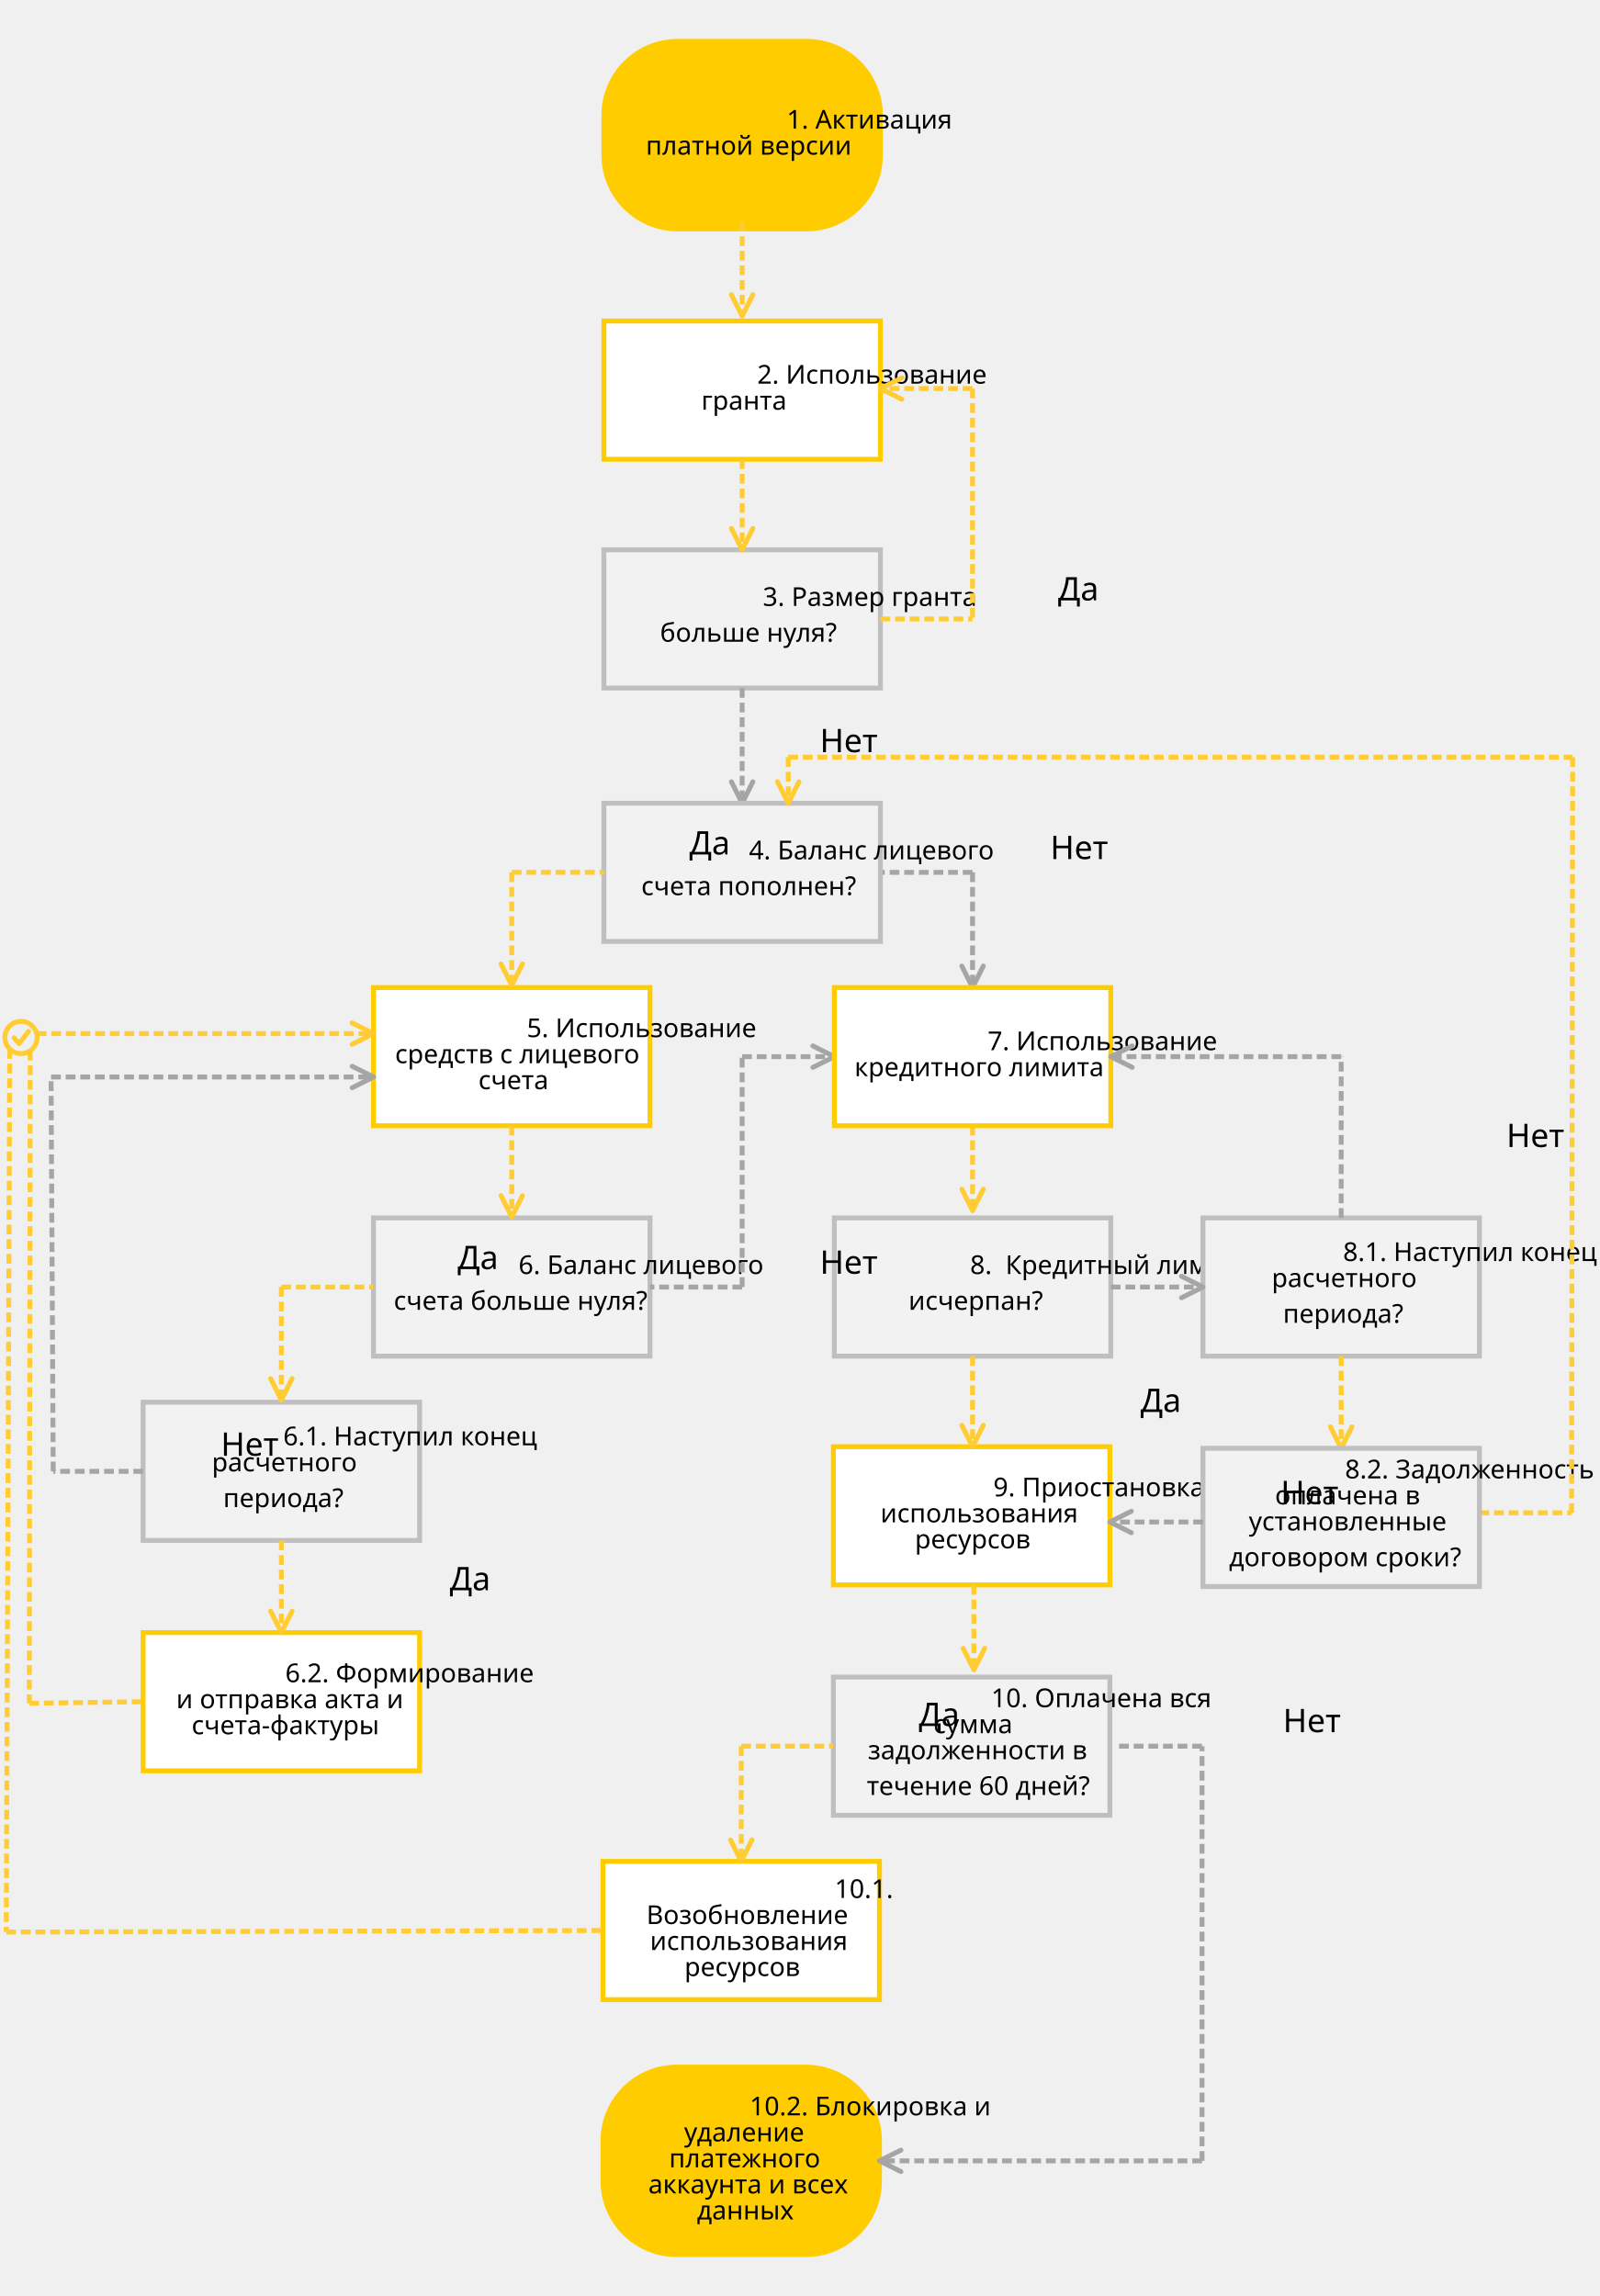
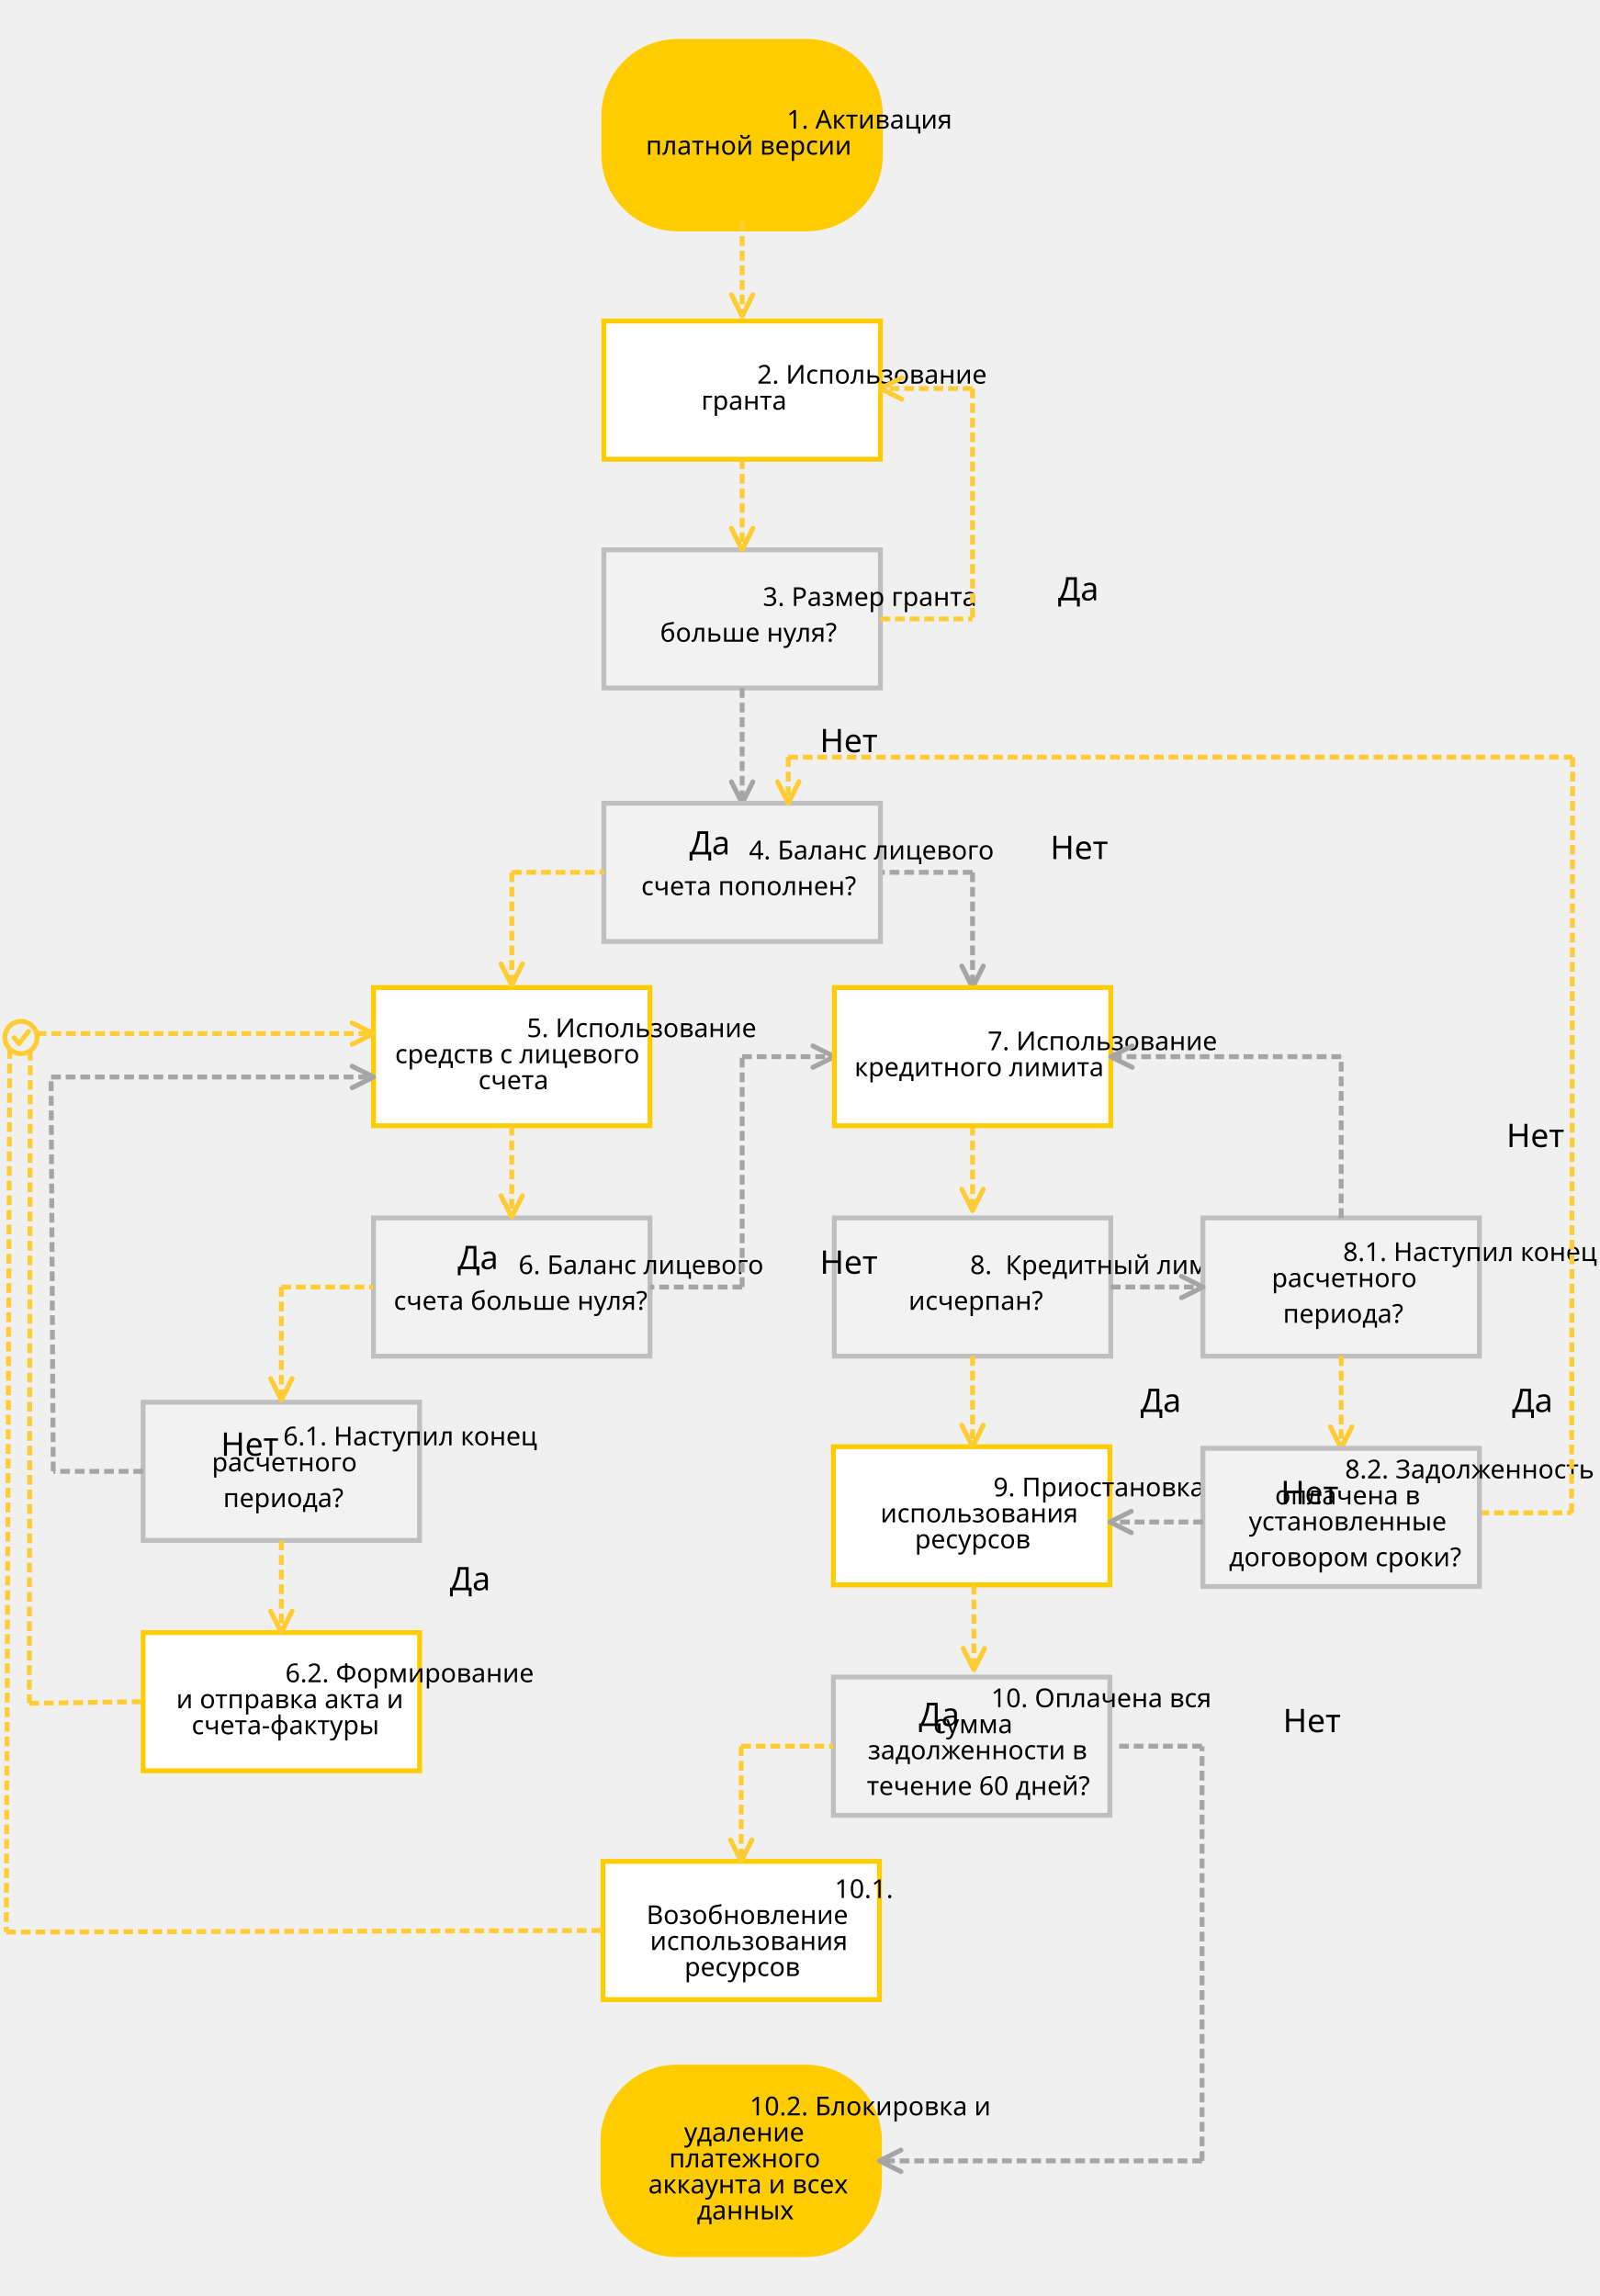
<svg xmlns="http://www.w3.org/2000/svg" xmlns:ns1="http://schemas.microsoft.com/visio/2003/SVGExtensions/" xmlns:xlink="http://www.w3.org/1999/xlink" width="6.833in" height="9.809in" viewBox="0 0 491.992 706.228" xml:space="preserve" color-interpolation-filters="sRGB" class="st19">
  <ns1:documentProperties ns1:langID="1049" ns1:metric="true" ns1:viewMarkup="false">
    <ns1:userDefs>
      <ns1:ud ns1:nameU="msvConvertTheme" />
    </ns1:userDefs>
  </ns1:documentProperties>
  <style type="text/css">
	
		.st1 {fill:#ffffff;marker-end:url(#mrkr13-4);stroke:#ffcc00;stroke-linecap:butt;stroke-width:1.5}
		.st2 {fill:#ffcc00;fill-opacity:1;stroke:#ffcc00;stroke-opacity:1;stroke-width:0.373}
		.st3 {fill:#000000;font-family:Yandex Sans Text Light;font-size:0.667em}
		.st4 {font-size:1em}
		.st5 {fill:#ffcc00;marker-end:url(#mrkr13-4);stroke:#ffcc00;stroke-linecap:butt;stroke-width:1.5}
		.st6 {fill:#f2f2f2;marker-end:url(#mrkr13-16);stroke:#bfbfbf;stroke-linecap:butt;stroke-width:1.5}
		.st7 {fill:#bfbfbf;fill-opacity:1;stroke:#bfbfbf;stroke-opacity:1;stroke-width:0.373}
		.st8 {marker-end:url(#mrkr3-55);stroke:#ffcc33;stroke-dasharray:3,1.5;stroke-linecap:butt;stroke-width:1.5}
		.st9 {fill:#ffcc33;fill-opacity:1;stroke:#ffcc33;stroke-opacity:1;stroke-width:0.455}
		.st10 {marker-end:url(#mrkr3-62);stroke:#a5a5a5;stroke-dasharray:3,1.5;stroke-linecap:butt;stroke-width:1.5}
		.st11 {fill:#a5a5a5;fill-opacity:1;stroke:#a5a5a5;stroke-opacity:1;stroke-width:0.455}
		.st12 {stroke:#ffcc33;stroke-dasharray:3,1.5;stroke-linecap:butt;stroke-width:1.5}
		.st13 {fill:none;marker-end:url(#mrkr13-4);stroke:none;stroke-linecap:butt;stroke-width:1.5}
		.st14 {fill:#000000;font-family:Yandex Sans Text Light;font-size:0.833em}
		.st15 {stroke:#a5a5a5;stroke-dasharray:3,1.5;stroke-linecap:butt;stroke-width:1.5}
		.st16 {fill:none;stroke:#ffcc33;stroke-linecap:butt;stroke-width:1.5}
		.st17 {fill:none}
		.st18 {stroke:#ffcc33;stroke-linecap:round;stroke-linejoin:round;stroke-width:1.5}
		.st19 {fill:none;fill-rule:evenodd;font-size:12px;overflow:visible;stroke-linecap:square;stroke-miterlimit:3}
	
	</style>
  <defs id="Patterns_And_Gradients">
    <linearGradient id="grad0-52" x1="0" y1="0" x2="1" y2="0" gradientTransform="rotate(270 0.5 0.5)">
      <stop offset="0" stop-color="#f2f2f2" stop-opacity="1" />
      <stop offset="1" stop-color="#ffffff" stop-opacity="1" />
    </linearGradient>
  </defs>
  <defs id="Markers">
    <g id="lend13">
      <path d="M 3 1 L 0 0 L 3 -1 L 3 1 " style="stroke:none" />
    </g>
    <marker id="mrkr13-4" class="st2" ns1:arrowType="13" ns1:arrowSize="2" ns1:setback="8.04" refX="-8.04" orient="auto" markerUnits="strokeWidth" overflow="visible">
      <use xlink:href="#lend13" transform="scale(-2.68,-2.68) " />
    </marker>
    <marker id="mrkr13-16" class="st7" ns1:arrowType="13" ns1:arrowSize="2" ns1:setback="8.04" refX="-8.04" orient="auto" markerUnits="strokeWidth" overflow="visible">
      <use xlink:href="#lend13" transform="scale(-2.68,-2.68) " />
    </marker>
    <g id="lend3">
      <path d="M 2 1 L 0 0 L 2 -1 " style="stroke-linecap:round;stroke-linejoin:round;fill:none" />
    </g>
    <marker id="mrkr3-55" class="st9" ns1:arrowType="3" ns1:arrowSize="1" orient="auto" markerUnits="strokeWidth" overflow="visible">
      <use xlink:href="#lend3" transform="scale(-2.2,-2.2) " />
    </marker>
    <marker id="mrkr3-62" class="st11" ns1:arrowType="3" ns1:arrowSize="1" orient="auto" markerUnits="strokeWidth" overflow="visible">
      <use xlink:href="#lend3" transform="scale(-2.2,-2.2) " />
    </marker>
  </defs>
  <g ns1:mID="0" ns1:index="1" ns1:groupContext="foregroundPage">
    <ns1:pageProperties ns1:drawingScale="0.0393701" ns1:pageScale="0.0393701" ns1:drawingUnits="24" ns1:shadowOffsetX="8.50394" ns1:shadowOffsetY="-8.50394" />
    <g id="shape5-1" ns1:mID="5" ns1:groupContext="shape" transform="translate(114.886,-359.956)">
      <ns1:textBlock ns1:margins="rect(4,4,4,4)" ns1:tabSpace="42.5197" />
      <ns1:textRect cx="42.52" cy="684.969" width="85.04" height="42.52" />
      <rect x="0" y="663.709" width="85.039" height="42.52" class="st1" />
      <text x="9.69" y="678.97" class="st3" ns1:langID="1049">
        <ns1:paragraph ns1:spLine="-1" ns1:horizAlign="1" />
        <ns1:tabList />5. Использование <tspan x="6.62" dy="1em" class="st4">средств с лицевого </tspan>
        <tspan x="32.26" dy="1em" class="st4">счета </tspan>
      </text>
    </g>
    <g id="shape129-8" ns1:mID="129" ns1:groupContext="shape" transform="translate(185.752,-635.846)">
      <ns1:textBlock ns1:margins="rect(4,4,4,4)" ns1:tabSpace="42.5197" />
      <ns1:textRect cx="42.52" cy="677.393" width="85.04" height="57.67" />
      <rect x="0" y="648.558" width="85.039" height="57.67" rx="22.677" ry="22.677" class="st5" />
      <text x="18.76" y="675.39" class="st3" ns1:langID="1049">
        <ns1:paragraph ns1:spLine="-1" ns1:horizAlign="1" />
        <ns1:tabList />1. Активация <tspan x="12.9" dy="1em" class="st4">платной версии</tspan>
      </text>
    </g>
    <g id="shape168-13" ns1:mID="168" ns1:groupContext="shape" transform="translate(114.886,-289.09)">
      <ns1:textBlock ns1:margins="rect(4,4,4,4)" ns1:tabSpace="42.5197" />
      <ns1:textRect cx="42.52" cy="684.969" width="85.04" height="42.52" />
      <rect x="0" y="663.709" width="85.039" height="42.52" class="st6" />
      <text x="7.14" y="680.97" class="st3" ns1:langID="1049">
        <ns1:paragraph ns1:spLine="-1" ns1:horizAlign="1" />
        <ns1:tabList />6. Баланс лицевого <tspan x="6.22" dy="1.375em" class="st4">счета больше нуля</tspan>?</text>
    </g>
    <g id="shape178-19" ns1:mID="178" ns1:groupContext="shape" transform="translate(256.335,-218.713)">
      <ns1:textBlock ns1:margins="rect(4,4,4,4)" ns1:tabSpace="42.5197" />
      <ns1:textRect cx="42.52" cy="684.969" width="85.04" height="42.52" />
      <rect x="0" y="663.709" width="85.039" height="42.52" class="st1" />
      <text x="11.73" y="678.97" class="st3" ns1:langID="1049">
        <ns1:paragraph ns1:spLine="-1" ns1:horizAlign="1" />
        <ns1:tabList />9. Приостановка <tspan x="14.46" dy="1em" class="st4">использования </tspan>
        <tspan x="25.05" dy="1em" class="st4">ресурсов</tspan>
      </text>
    </g>
    <g id="shape179-25" ns1:mID="179" ns1:groupContext="shape" transform="translate(256.335,-147.847)">
      <ns1:textBlock ns1:margins="rect(4,4,4,4)" ns1:tabSpace="42.5197" />
      <ns1:textRect cx="42.52" cy="684.969" width="85.04" height="42.52" />
      <rect x="0" y="663.709" width="85.039" height="42.52" class="st6" />
      <text x="11.07" y="672.97" class="st3" ns1:langID="1049">
        <ns1:paragraph ns1:spLine="-1" ns1:horizAlign="1" />
        <ns1:tabList />10.<tspan class="st4" ns1:langID="1033"> </tspan>Оплачена вся <tspan x="30.76" dy="1em" class="st4">сумма </tspan>
        <tspan x="10.63" dy="1em" class="st4">задолженности в </tspan>
        <tspan x="10.27" dy="1.375em" class="st4">течение </tspan>60 дней?</text>
    </g>
    <g id="shape184-33" ns1:mID="184" ns1:groupContext="shape" transform="translate(185.469,-91.1538)">
      <ns1:textBlock ns1:margins="rect(4,4,4,4)" ns1:tabSpace="42.5197" />
      <ns1:textRect cx="42.52" cy="684.969" width="85.04" height="42.52" />
      <rect x="0" y="663.709" width="85.039" height="42.52" class="st1" />
      <text x="33.79" y="674.97" class="st3" ns1:langID="1049">
        <ns1:paragraph ns1:spLine="-1" ns1:horizAlign="1" />
        <ns1:tabList />10.1. <tspan x="13.36" dy="1em" class="st4">Возобновление </tspan>
        <tspan x="14.46" dy="1em" class="st4">использования </tspan>
        <tspan x="25.05" dy="1em" class="st4">ресурсов</tspan>
      </text>
    </g>
    <g id="shape186-40" ns1:mID="186" ns1:groupContext="shape" transform="translate(185.469,-12.7124)">
      <ns1:textBlock ns1:margins="rect(4,4,4,4)" ns1:tabSpace="42.5197" />
      <ns1:textRect cx="42.52" cy="677.393" width="85.04" height="57.67" />
      <rect x="0" y="648.558" width="85.039" height="57.67" rx="22.677" ry="22.677" class="st5" />
      <text x="7.64" y="663.39" class="st3" ns1:langID="1049">
        <ns1:paragraph ns1:spLine="-1" ns1:horizAlign="1" />
        <ns1:tabList />10.2. Блокировка и <tspan x="24.94" dy="1em" class="st4">удаление </tspan>
        <tspan x="20.32" dy="1em" class="st4">платежного </tspan>
        <tspan x="13.92" dy="1em" class="st4">аккаунта и всех </tspan>
        <tspan x="28.89" dy="1em" class="st4">данных</tspan>
      </text>
    </g>
    <g id="shape199-48" ns1:mID="199" ns1:groupContext="shape" transform="translate(934.217,537.122) rotate(90)">
      <path d="M0 706.23 L35.43 706.23" class="st8" />
    </g>
    <g id="shape212-56" ns1:mID="212" ns1:groupContext="shape" transform="translate(369.72,1370.91) rotate(180)">
      <path d="M0 706.23 L99.21 706.23" class="st10" />
    </g>
    <g id="shape259-63" ns1:mID="259" ns1:groupContext="shape" transform="translate(1005.37,346.272) rotate(90)">
      <path d="M0 706.23 L26.11 706.23" class="st8" />
    </g>
    <g id="shape262-69" ns1:mID="262" ns1:groupContext="shape" transform="translate(86.5394,-310.35)">
      <path d="M0 706.23 L28.35 706.23" class="st12" />
    </g>
    <g id="shape337-73" ns1:mID="337" ns1:groupContext="shape" transform="translate(44.0197,-161.531)">
      <ns1:textBlock ns1:margins="rect(4,4,4,4)" ns1:tabSpace="42.5197" />
      <ns1:textRect cx="42.52" cy="684.969" width="85.04" height="42.52" />
      <rect x="0" y="663.709" width="85.039" height="42.52" class="st1" />
      <text x="6.27" y="678.97" class="st3" ns1:langID="1049">
        <ns1:paragraph ns1:spLine="-1" ns1:horizAlign="1" />
        <ns1:tabList />6.<tspan class="st4" ns1:langID="1033">2</tspan>. Формирование <tspan x="10.18" dy="1em" class="st4">и отправка акта и </tspan>
        <tspan x="14.91" dy="1em" class="st4">счета</tspan>-фактуры</text>
    </g>
    <g id="shape342-80" ns1:mID="342" ns1:groupContext="shape" transform="translate(301.972,-137.437)">
      <ns1:textBlock ns1:margins="rect(4,4,4,4)" ns1:tabSpace="42.5197" />
      <ns1:textRect cx="54.567" cy="667.252" width="109.14" height="77.953" />
      <rect x="0" y="628.276" width="109.134" height="77.953" class="st13" />
      <text x="45.87" y="670.25" class="st14" ns1:langID="1049">
        <ns1:paragraph ns1:horizAlign="1" />
        <ns1:tabList />Нет</text>
    </g>
    <g id="shape350-84" ns1:mID="350" ns1:groupContext="shape" transform="translate(256.618,-289.09)">
      <ns1:textBlock ns1:margins="rect(4,4,4,4)" ns1:tabSpace="42.5197" />
      <ns1:textRect cx="42.52" cy="684.969" width="85.04" height="42.52" />
      <rect x="0" y="663.709" width="85.039" height="42.52" class="st6" />
      <text x="4.3" y="680.97" class="st3" ns1:langID="1049">
        <ns1:paragraph ns1:spLine="-1" ns1:horizAlign="1" />
        <ns1:tabList />8.  Кредитный лимит <tspan x="22.82" dy="1.375em" class="st4">исчерпан</tspan>?</text>
    </g>
    <g id="shape355-89" ns1:mID="355" ns1:groupContext="shape" transform="translate(44.0197,-232.397)">
      <ns1:textBlock ns1:margins="rect(4,4,4,4)" ns1:tabSpace="42.5197" />
      <ns1:textRect cx="42.52" cy="684.969" width="85.04" height="42.52" />
      <rect x="0" y="663.709" width="85.039" height="42.52" class="st6" />
      <text x="5.63" y="676.97" class="st3" ns1:langID="1049">
        <ns1:paragraph ns1:spLine="-1" ns1:horizAlign="1" />
        <ns1:tabList />6.1. Наступил конец <tspan x="21.14" dy="1em" class="st4">расчетного </tspan>
        <tspan x="24.62" dy="1.375em" class="st4">периода</tspan>?</text>
    </g>
    <g id="shape357-95" ns1:mID="357" ns1:groupContext="shape" transform="translate(863.634,346.272) rotate(90)">
      <path d="M0 706.23 L28.1 706.23" class="st8" />
    </g>
    <g id="shape367-101" ns1:mID="367" ns1:groupContext="shape" transform="translate(263.705,-435.358)">
      <ns1:textBlock ns1:margins="rect(4,4,4,4)" ns1:tabSpace="42.5197" />
      <ns1:textRect cx="21.26" cy="696.591" width="42.52" height="19.276" />
      <rect x="0" y="686.953" width="42.52" height="19.276" class="st13" />
      <text x="12.56" y="699.59" class="st14" ns1:langID="1049">
        <ns1:paragraph ns1:horizAlign="1" />
        <ns1:tabList />Нет</text>
    </g>
    <g id="shape370-105" ns1:mID="370" ns1:groupContext="shape" transform="translate(44.0197,1158.8) rotate(180)">
      <path d="M0 706.23 L27.65 706.23" class="st15" />
    </g>
    <g id="shape378-109" ns1:mID="378" ns1:groupContext="shape" transform="translate(1005.37,268.319) rotate(90)">
      <path d="M0 706.23 L35.43 706.23" class="st10" />
    </g>
    <g id="shape382-115" ns1:mID="382" ns1:groupContext="shape" transform="translate(-689.852,456.407) rotate(-90.3112)">
      <path d="M0 706.23 L121.3 706.23" class="st15" />
    </g>
    <g id="shape384-119" ns1:mID="384" ns1:groupContext="shape" transform="translate(189.295,-274.917)">
      <ns1:textBlock ns1:margins="rect(4,4,4,4)" ns1:tabSpace="42.5197" />
      <ns1:textRect cx="24.803" cy="663.709" width="49.61" height="85.039" />
      <rect x="0" y="621.189" width="49.606" height="85.039" class="st13" />
      <text x="16.11" y="666.71" class="st14" ns1:langID="1049">
        <ns1:paragraph ns1:horizAlign="1" />
        <ns1:tabList />Нет</text>
    </g>
    <g id="shape390-123" ns1:mID="390" ns1:groupContext="shape" transform="translate(709.226,325.484) rotate(90.2275)">
      <path d="M0 706.23 L271.63 706.23" class="st12" />
    </g>
    <g id="shape393-127" ns1:mID="393" ns1:groupContext="shape" transform="translate(12.8386,-225.311)">
      <ns1:textBlock ns1:margins="rect(4,4,4,4)" ns1:tabSpace="42.5197" />
      <ns1:textRect cx="17.008" cy="670.087" width="34.02" height="72.284" />
      <rect x="0" y="633.945" width="34.016" height="72.284" class="st13" />
      <text x="8.31" y="673.09" class="st14" ns1:langID="1049">
        <ns1:paragraph ns1:horizAlign="1" />
        <ns1:tabList />Нет</text>
    </g>
    <g id="shape396-131" ns1:mID="396" ns1:groupContext="shape" transform="translate(24.1772,-172.303)">
      <ns1:textBlock ns1:margins="rect(4,4,4,4)" ns1:tabSpace="42.5197" />
      <ns1:textRect cx="73.701" cy="658.465" width="147.41" height="95.528" />
      <rect x="0" y="610.701" width="147.402" height="95.528" class="st13" />
      <text x="67.4" y="661.46" class="st14" ns1:langID="1049">
        <ns1:paragraph ns1:horizAlign="1" />
        <ns1:tabList />Да</text>
    </g>
    <g id="shape401-135" ns1:mID="401" ns1:groupContext="shape" transform="translate(11.2746,-388.303)">
      <path d="M0 706.23 L103.61 706.23" class="st8" />
    </g>
    <g id="shape406-141" ns1:mID="406" ns1:groupContext="shape" transform="translate(792.768,473.831) rotate(90)">
      <path d="M0 706.23 L28.35 706.23" class="st8" />
    </g>
    <g id="shape407-147" ns1:mID="407" ns1:groupContext="shape" transform="translate(228.272,-381.216)">
      <path d="M0 706.23 L28.35 706.23" class="st10" />
    </g>
    <g id="shape409-153" ns1:mID="409" ns1:groupContext="shape" transform="translate(228.272,1102.11) rotate(180)">
      <path d="M0 706.23 L28.35 706.23" class="st15" />
    </g>
    <g id="shape410-157" ns1:mID="410" ns1:groupContext="shape" transform="translate(0.0446859,-111.922) rotate(-0.152565)">
      <path d="M0 706.23 L183.54 706.23" class="st12" />
    </g>
    <g id="shape411-161" ns1:mID="411" ns1:groupContext="shape" transform="translate(15.7072,-374.958)">
      <path d="M0 706.23 L99.21 706.23" class="st10" />
    </g>
    <g id="shape415-167" ns1:mID="415" ns1:groupContext="shape" transform="translate(792.768,395.878) rotate(90)">
      <path d="M0 706.23 L34.76 706.23" class="st8" />
    </g>
    <g id="shape421-173" ns1:mID="421" ns1:groupContext="shape" transform="translate(715.526,324.201) rotate(90.0819)">
      <path d="M0 706.23 L200.73 706.23" class="st12" />
    </g>
    <g id="shape431-177" ns1:mID="431" ns1:groupContext="shape" transform="translate(61.878,-274.917)">
      <ns1:textBlock ns1:margins="rect(4,4,4,4)" ns1:tabSpace="42.5197" />
      <ns1:textRect cx="38.409" cy="662.291" width="76.82" height="87.874" />
      <rect x="0" y="618.354" width="76.819" height="87.874" class="st13" />
      <text x="32.1" y="665.29" class="st14" ns1:langID="1049">
        <ns1:paragraph ns1:horizAlign="1" />
        <ns1:tabList />Да</text>
    </g>
    <g id="shape432-181" ns1:mID="432" ns1:groupContext="shape" transform="translate(1005.79,487.516) rotate(90)">
      <path d="M0 706.23 L26.11 706.23" class="st8" />
    </g>
    <g id="shape434-187" ns1:mID="434" ns1:groupContext="shape" transform="translate(369.72,1243.35) rotate(180)">
      <path d="M0 706.23 L25.7 706.23" class="st15" />
    </g>
    <g id="shape435-191" ns1:mID="435" ns1:groupContext="shape" transform="translate(934.5,68.1449) rotate(90)">
      <path d="M0 706.23 L29.08 706.23" class="st8" />
    </g>
    <g id="shape436-197" ns1:mID="436" ns1:groupContext="shape" transform="translate(185.752,-564.98)">
      <ns1:textBlock ns1:margins="rect(4,4,4,4)" ns1:tabSpace="42.5197" />
      <ns1:textRect cx="42.52" cy="684.969" width="85.04" height="42.52" />
      <rect x="0" y="663.709" width="85.039" height="42.52" class="st1" />
      <text x="9.69" y="682.97" class="st3" ns1:langID="1049">
        <ns1:paragraph ns1:spLine="-1" ns1:horizAlign="1" />
        <ns1:tabList />2. Использование <tspan x="29.95" dy="1em" class="st4">гранта</tspan>
      </text>
    </g>
    <g id="shape437-202" ns1:mID="437" ns1:groupContext="shape" transform="translate(185.752,-494.602)">
      <ns1:textBlock ns1:margins="rect(4,4,4,4)" ns1:tabSpace="42.5197" />
      <ns1:textRect cx="42.52" cy="684.969" width="85.04" height="42.52" />
      <rect x="0" y="663.709" width="85.039" height="42.52" class="st6" />
      <text x="11.42" y="680.97" class="st3" ns1:langID="1049">
        <ns1:paragraph ns1:spLine="-1" ns1:horizAlign="1" />
        <ns1:tabList />3. Размер гранта <tspan x="17.26" dy="1.375em" class="st4">больше нуля</tspan>?</text>
    </g>
    <g id="shape438-207" ns1:mID="438" ns1:groupContext="shape" transform="translate(270.791,-515.862)">
      <path d="M0 706.23 L28.35 706.23" class="st12" />
    </g>
    <g id="shape439-211" ns1:mID="439" ns1:groupContext="shape" transform="translate(299.138,825.729) rotate(180)">
      <path d="M0 706.23 L28.35 706.23" class="st8" />
    </g>
    <g id="shape440-217" ns1:mID="440" ns1:groupContext="shape" transform="translate(1005.37,119.5) rotate(90)">
      <path d="M0 706.23 L70.87 706.23" class="st12" />
    </g>
    <g id="shape443-221" ns1:mID="443" ns1:groupContext="shape" transform="translate(934.5,141.249) rotate(90)">
      <path d="M0 706.23 L27.86 706.23" class="st8" />
    </g>
    <g id="shape444-227" ns1:mID="444" ns1:groupContext="shape" transform="translate(270.791,-483.466)">
      <ns1:textBlock ns1:margins="rect(4,4,4,4)" ns1:tabSpace="42.5197" />
      <ns1:textRect cx="14.173" cy="665.126" width="28.35" height="82.205" />
      <rect x="0" y="624.024" width="28.346" height="82.205" class="st13" />
      <text x="7.87" y="668.13" class="st14" ns1:langID="1049">
        <ns1:paragraph ns1:horizAlign="1" />
        <ns1:tabList />Да</text>
    </g>
    <g id="shape445-231" ns1:mID="445" ns1:groupContext="shape" transform="translate(934.5,211.626) rotate(90)">
      <path d="M0 706.23 L35.43 706.23" class="st10" />
    </g>
    <g id="shape446-237" ns1:mID="446" ns1:groupContext="shape" transform="translate(185.752,-416.649)">
      <ns1:textBlock ns1:margins="rect(4,4,4,4)" ns1:tabSpace="42.5197" />
      <ns1:textRect cx="42.52" cy="684.969" width="85.04" height="42.52" />
      <rect x="0" y="663.709" width="85.039" height="42.52" class="st6" />
      <text x="7.14" y="680.97" class="st3" ns1:langID="1049">
        <ns1:paragraph ns1:spLine="-1" ns1:horizAlign="1" />
        <ns1:tabList />4. Баланс лицевого <tspan x="11.48" dy="1.375em" class="st4">счета пополнен</tspan>?</text>
    </g>
    <g id="shape447-242" ns1:mID="447" ns1:groupContext="shape" transform="translate(256.618,-359.956)">
      <ns1:textBlock ns1:margins="rect(4,4,4,4)" ns1:tabSpace="42.5197" />
      <ns1:textRect cx="42.52" cy="684.969" width="85.04" height="42.52" />
      <rect x="0" y="663.709" width="85.039" height="42.52" class="st1" />
      <text x="9.69" y="682.97" class="st3" ns1:langID="1049">
        <ns1:paragraph ns1:spLine="-1" ns1:horizAlign="1" />
        <ns1:tabList />7. Использование <tspan x="6.19" dy="1em" class="st4">кредитного лимита</tspan>
      </text>
    </g>
    <g id="shape448-247" ns1:mID="448" ns1:groupContext="shape" transform="translate(299.138,974.548) rotate(180)">
      <path d="M0 706.23 L27.65 706.23" class="st15" />
    </g>
    <g id="shape449-251" ns1:mID="449" ns1:groupContext="shape" transform="translate(157.406,-437.909)">
      <path d="M0 706.23 L28.35 706.23" class="st12" />
    </g>
    <g id="shape450-255" ns1:mID="450" ns1:groupContext="shape" transform="translate(157.406,-405.311)">
      <ns1:textBlock ns1:margins="rect(4,4,4,4)" ns1:tabSpace="42.5197" />
      <ns1:textRect cx="14.173" cy="665.126" width="28.35" height="82.205" />
      <rect x="0" y="624.024" width="28.346" height="82.205" class="st13" />
      <text x="7.87" y="668.13" class="st14" ns1:langID="1049">
        <ns1:paragraph ns1:horizAlign="1" />
        <ns1:tabList />Да</text>
    </g>
    <g id="shape451-259" ns1:mID="451" ns1:groupContext="shape" transform="translate(863.634,268.319) rotate(90)">
      <path d="M0 706.23 L34.76 706.23" class="st8" />
    </g>
    <g id="shape452-265" ns1:mID="452" ns1:groupContext="shape" transform="translate(-0.846623,-182.234) rotate(-0.799833)">
      <path d="M0 706.23 L35.01 706.23" class="st12" />
    </g>
    <g id="shape453-269" ns1:mID="453" ns1:groupContext="shape" transform="translate(-477.957,395.878) rotate(-90)">
      <path d="M0 706.23 L70.87 706.23" class="st15" />
    </g>
    <g id="shape454-273" ns1:mID="454" ns1:groupContext="shape" transform="translate(1005.37,417.138) rotate(90)">
      <path d="M0 706.23 L27.86 706.23" class="st8" />
    </g>
    <g id="shape455-279" ns1:mID="455" ns1:groupContext="shape" transform="translate(271.925,-225.311)">
      <ns1:textBlock ns1:margins="rect(4,4,4,4)" ns1:tabSpace="42.5197" />
      <ns1:textRect cx="38.409" cy="656.622" width="76.82" height="99.213" />
      <rect x="0" y="607.016" width="76.819" height="99.213" class="st13" />
      <text x="32.1" y="659.62" class="st14" ns1:langID="1049">
        <ns1:paragraph ns1:horizAlign="1" />
        <ns1:tabList />Да</text>
    </g>
    <g id="shape456-283" ns1:mID="456" ns1:groupContext="shape" transform="translate(203.752,-135.091)">
      <ns1:textBlock ns1:margins="rect(4,4,4,4)" ns1:tabSpace="42.5197" />
      <ns1:textRect cx="38.409" cy="663" width="76.82" height="86.457" />
      <rect x="0" y="619.772" width="76.819" height="86.457" class="st13" />
      <text x="32.1" y="666" class="st14" ns1:langID="1049">
        <ns1:paragraph ns1:horizAlign="1" />
        <ns1:tabList />Да</text>
    </g>
    <g id="shape457-287" ns1:mID="457" ns1:groupContext="shape" transform="translate(-336.508,664.681) rotate(-90)">
      <path d="M0 706.23 L127.56 706.23" class="st15" />
    </g>
    <g id="group458-291" transform="translate(1.5,-382.145)" ns1:mID="458" ns1:groupContext="group">
      <g id="shape459-292" ns1:mID="459" ns1:groupContext="shape">
        <ellipse cx="4.961" cy="701.268" rx="4.961" ry="4.961" class="st16" />
      </g>
      <g id="shape460-294" ns1:mID="460" ns1:groupContext="shape" transform="translate(2.83465,-3.08774)">
        <path d="M4.45 702.48 L1.52 706.23 L0 704.41 L4.45 702.48 Z" class="st17" />
        <path d="M4.45 702.48 L1.52 706.23 L0 704.41" class="st18" />
      </g>
    </g>
    <g id="shape461-297" ns1:mID="461" ns1:groupContext="shape" transform="translate(192.13,-468.24)">
      <ns1:textBlock ns1:margins="rect(4,4,4,4)" ns1:tabSpace="42.5197" />
      <ns1:textRect cx="21.968" cy="696.591" width="43.94" height="19.276" />
      <rect x="0" y="686.953" width="43.937" height="19.276" class="st13" />
      <text x="13.27" y="699.59" class="st14" ns1:langID="1049">
        <ns1:paragraph ns1:horizAlign="1" />
        <ns1:tabList />Нет</text>
    </g>
    <g id="shape465-301" ns1:mID="465" ns1:groupContext="shape" transform="translate(331.028,-274.917)">
      <ns1:textBlock ns1:margins="rect(4,4,4,4)" ns1:tabSpace="42.5197" />
      <ns1:textRect cx="24.803" cy="663.709" width="49.61" height="85.039" />
      <rect x="0" y="621.189" width="49.606" height="85.039" class="st13" />
      <text x="16.11" y="666.71" class="st14" ns1:langID="1049">
        <ns1:paragraph ns1:horizAlign="1" />
        <ns1:tabList />Нет</text>
    </g>
    <g id="shape466-305" ns1:mID="466" ns1:groupContext="shape" transform="translate(227.988,-169.107)">
      <path d="M0 706.23 L28.35 706.23" class="st12" />
    </g>
    <g id="shape467-309" ns1:mID="467" ns1:groupContext="shape" transform="translate(370.004,-289.09)">
      <ns1:textBlock ns1:margins="rect(4,4,4,4)" ns1:tabSpace="42.5197" />
      <ns1:textRect cx="42.52" cy="684.969" width="85.04" height="42.52" />
      <rect x="0" y="663.709" width="85.039" height="42.52" class="st6" />
      <text x="5.63" y="676.97" class="st3" ns1:langID="1049">
        <ns1:paragraph ns1:spLine="-1" ns1:horizAlign="1" />
        <ns1:tabList />8.1. Наступил конец <tspan x="21.14" dy="1em" class="st4">расчетного </tspan>
        <tspan x="24.62" dy="1.375em" class="st4">периода</tspan>?</text>
    </g>
    <g id="shape468-315" ns1:mID="468" ns1:groupContext="shape" transform="translate(341.657,-310.35)">
      <path d="M0 706.23 L28.35 706.23" class="st10" />
    </g>
    <g id="shape469-321" ns1:mID="469" ns1:groupContext="shape" transform="translate(-293.705,374.618) rotate(-90)">
      <path d="M0 706.23 L49.61 706.23" class="st15" />
    </g>
    <g id="shape470-325" ns1:mID="470" ns1:groupContext="shape" transform="translate(412.524,1031.24) rotate(180)">
      <path d="M0 706.23 L70.87 706.23" class="st10" />
    </g>
    <g id="shape471-331" ns1:mID="471" ns1:groupContext="shape" transform="translate(398.35,-310.35)">
      <ns1:textBlock ns1:margins="rect(4,4,4,4)" ns1:tabSpace="42.5197" />
      <ns1:textRect cx="26.929" cy="660.165" width="53.86" height="92.126" />
      <rect x="0" y="614.102" width="53.858" height="92.126" class="st13" />
      <text x="18.23" y="663.17" class="st14" ns1:langID="1049">
        <ns1:paragraph ns1:horizAlign="1" />
        <ns1:tabList />Нет</text>
    </g>
    <g id="shape476-335" ns1:mID="476" ns1:groupContext="shape" transform="translate(1118.75,417.138) rotate(90)">
      <path d="M0 706.23 L28.35 706.23" class="st8" />
    </g>
    <g id="shape477-341" ns1:mID="477" ns1:groupContext="shape" transform="translate(455.043,-242.319)">
      <ns1:textBlock ns1:margins="rect(4,4,4,4)" ns1:tabSpace="42.5197" />
      <ns1:textRect cx="12.118" cy="697.016" width="24.24" height="18.425" />
      <rect x="0" y="687.803" width="24.236" height="18.425" class="st13" />
      <text x="5.81" y="700.02" class="st14" ns1:langID="1049">
        <ns1:paragraph ns1:horizAlign="1" />
        <ns1:tabList />Да</text>
    </g>
    <g id="shape479-345" ns1:mID="479" ns1:groupContext="shape" transform="translate(455.043,-240.901)">
      <path d="M0 706.23 L28.35 706.23" class="st12" />
    </g>
    <g id="shape480-349" ns1:mID="480" ns1:groupContext="shape" transform="translate(370.004,-218.224)">
      <ns1:textBlock ns1:margins="rect(4,4,4,4)" ns1:tabSpace="42.5197" />
      <ns1:textRect cx="42.52" cy="684.969" width="85.04" height="42.52" />
      <rect x="0" y="663.709" width="85.039" height="42.52" class="st6" />
      <text x="6.23" y="672.97" class="st3" ns1:langID="1049">
        <ns1:paragraph ns1:spLine="-1" ns1:horizAlign="1" />
        <ns1:tabList />8.2. Задолженность <tspan x="22.15" dy="1em" class="st4">оплачена в </tspan>
        <tspan x="14.09" dy="1em" class="st4">установленные </tspan>
        <tspan x="8.03" dy="1.375em" class="st4">договором сроки</tspan>?</text>
    </g>
    <g id="shape485-356" ns1:mID="485" ns1:groupContext="shape" transform="translate(370.004,1174.39) rotate(180)">
      <path d="M0 706.23 L28.63 706.23" class="st10" />
    </g>
    <g id="shape487-362" ns1:mID="487" ns1:groupContext="shape" transform="translate(301.264,-207.594)">
      <ns1:textBlock ns1:margins="rect(4,4,4,4)" ns1:tabSpace="42.5197" />
      <ns1:textRect cx="54.567" cy="667.252" width="109.14" height="77.953" />
      <rect x="0" y="628.276" width="109.134" height="77.953" class="st13" />
      <text x="45.87" y="670.25" class="st14" ns1:langID="1049">
        <ns1:paragraph ns1:horizAlign="1" />
        <ns1:tabList />Нет</text>
    </g>
    <g id="shape488-366" ns1:mID="488" ns1:groupContext="shape" transform="translate(1189.94,233.871) rotate(90.0799)">
      <path d="M0 706.23 L232.44 706.23" class="st12" />
    </g>
    <g id="shape489-370" ns1:mID="489" ns1:groupContext="shape" transform="translate(242.445,-473.342)">
      <path d="M0 706.23 L241.27 706.23" class="st12" />
    </g>
    <g id="shape490-374" ns1:mID="490" ns1:groupContext="shape" transform="translate(948.673,232.886) rotate(90)">
      <path d="M0 706.23 L14.17 706.23" class="st8" />
    </g>
+     <g id="shape491-380" ns1:mID="491" ns1:groupContext="shape" transform="translate(412.524,-265.704)">
+       <ns1:textBlock ns1:margins="rect(4,4,4,4)" ns1:tabSpace="42.5197" />
+       <ns1:textRect cx="12.118" cy="697.016" width="24.24" height="18.425" />
+       <rect x="0" y="687.803" width="24.236" height="18.425" class="st13" />
+       <text x="5.81" y="700.02" class="st14" ns1:langID="1049">
+         <ns1:paragraph ns1:horizAlign="1" />
+         <ns1:tabList />Да</text>
+     </g>
  </g>
</svg>
